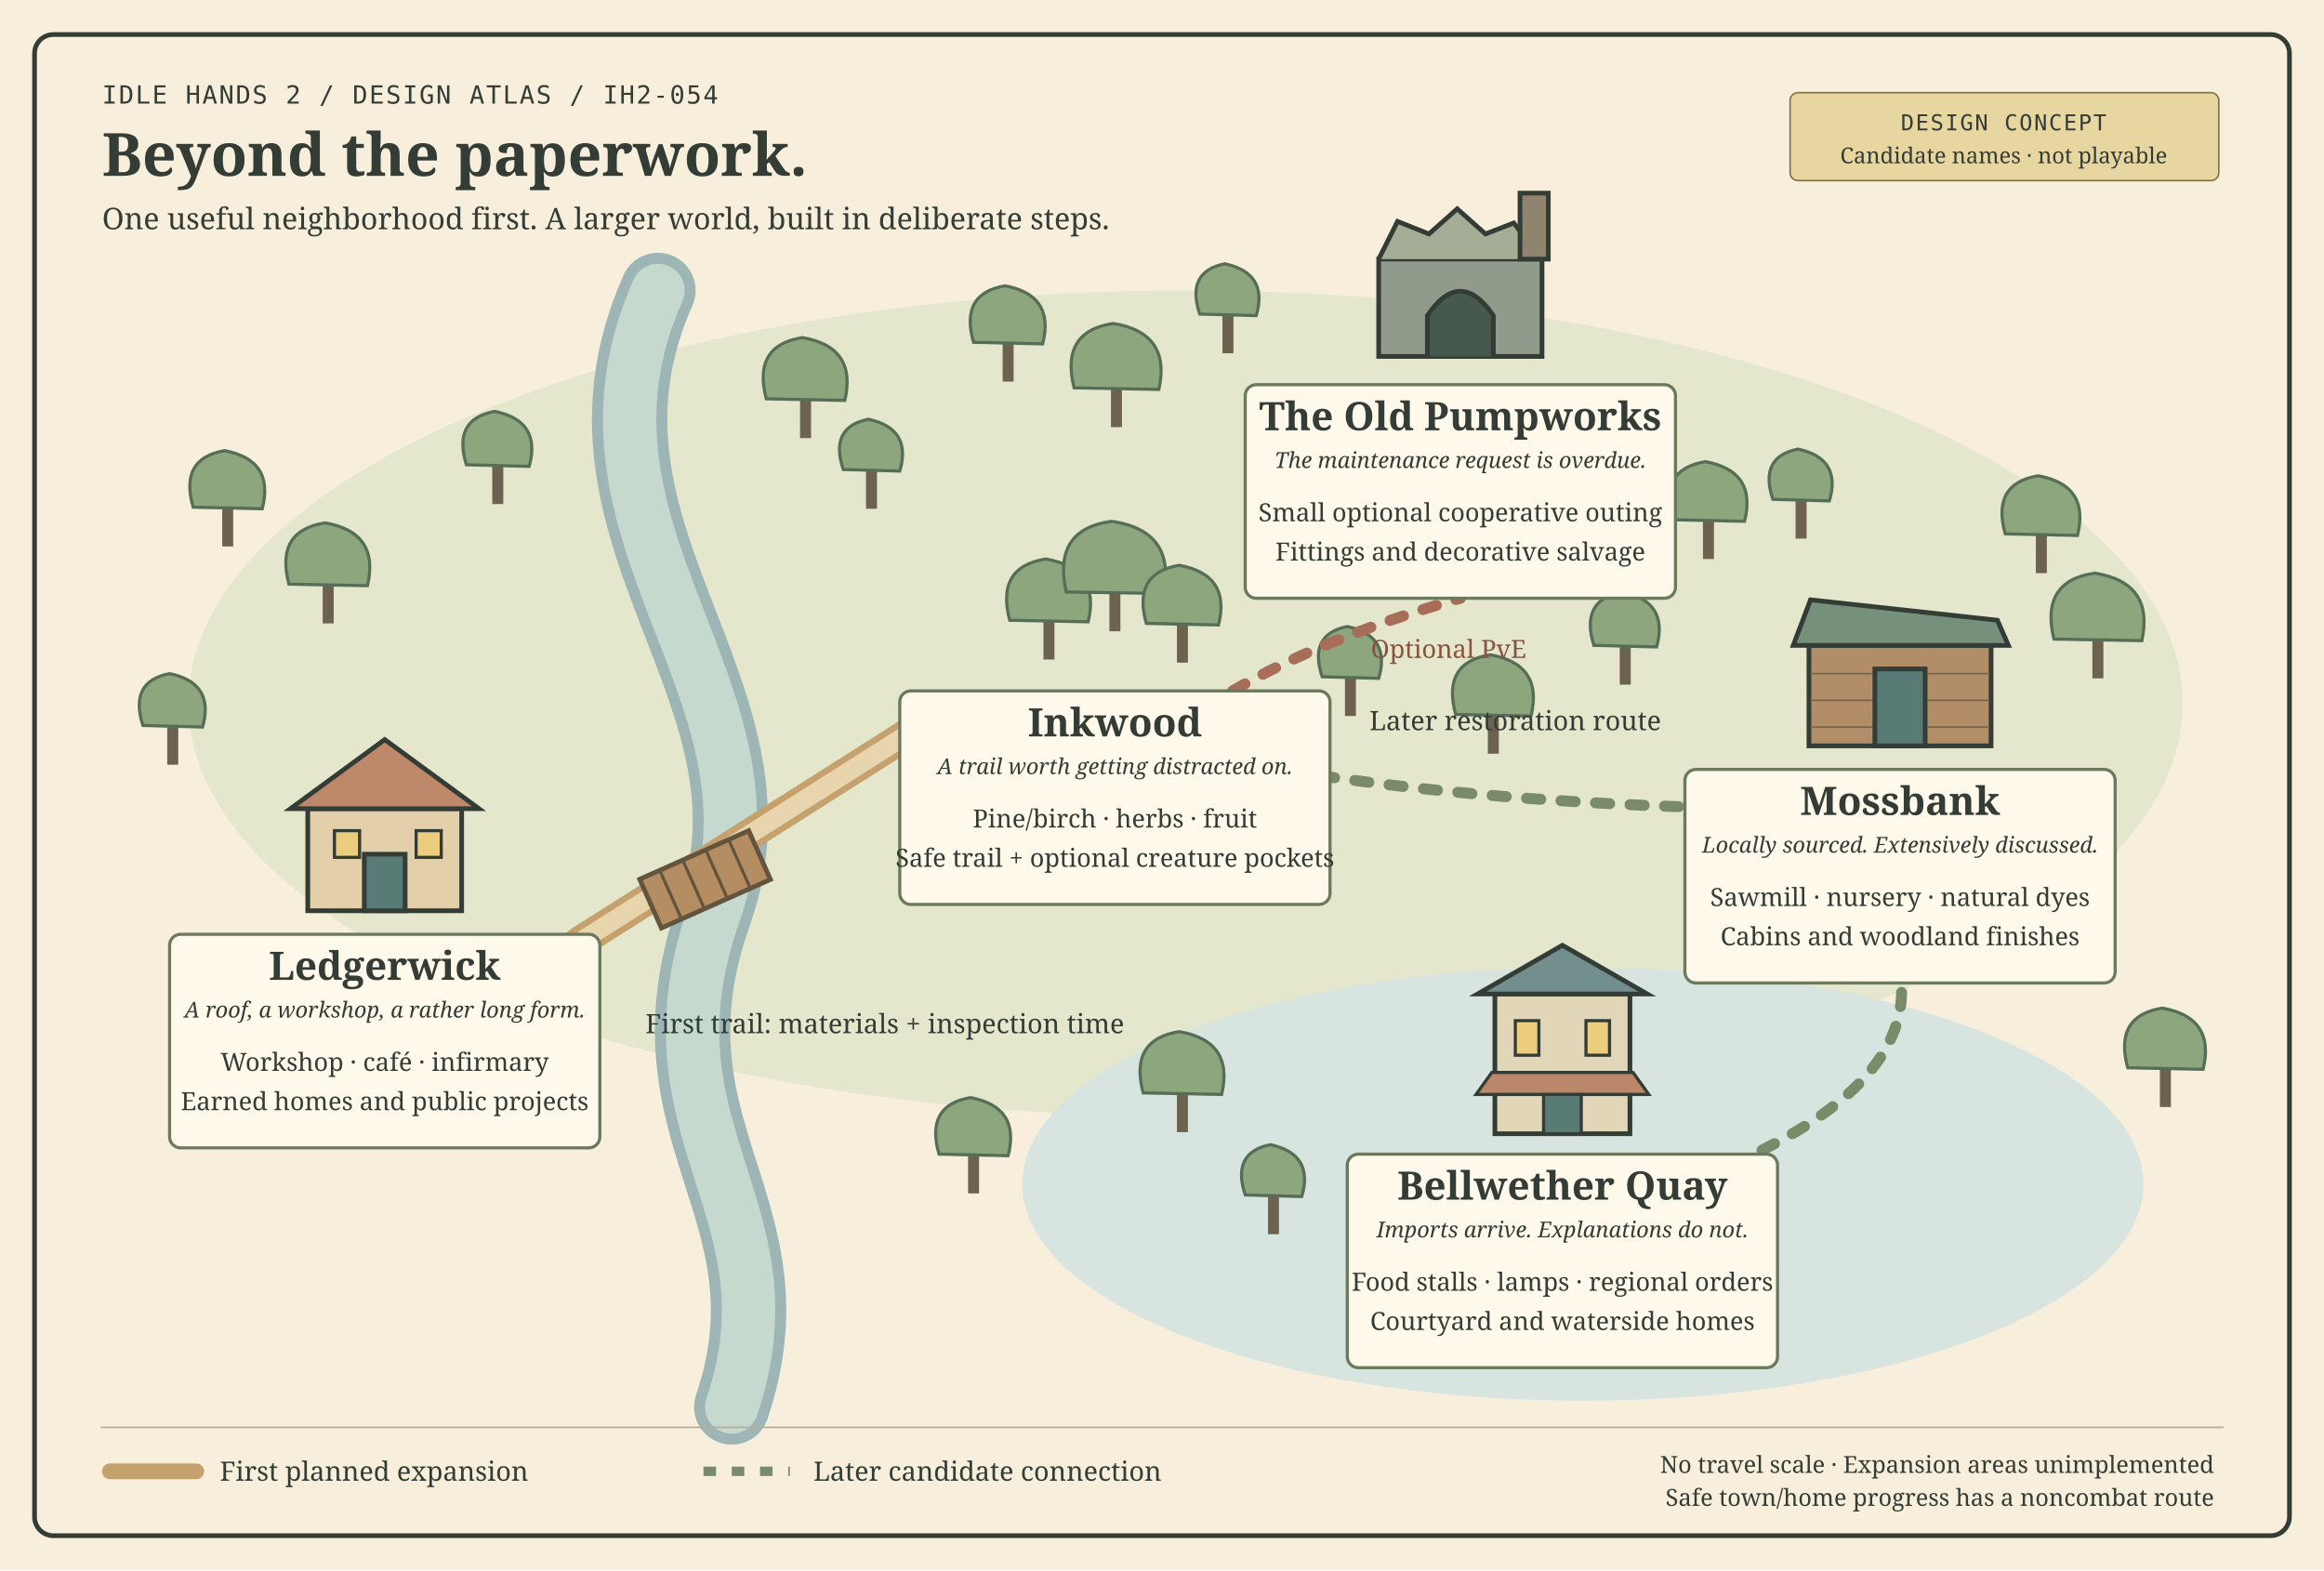
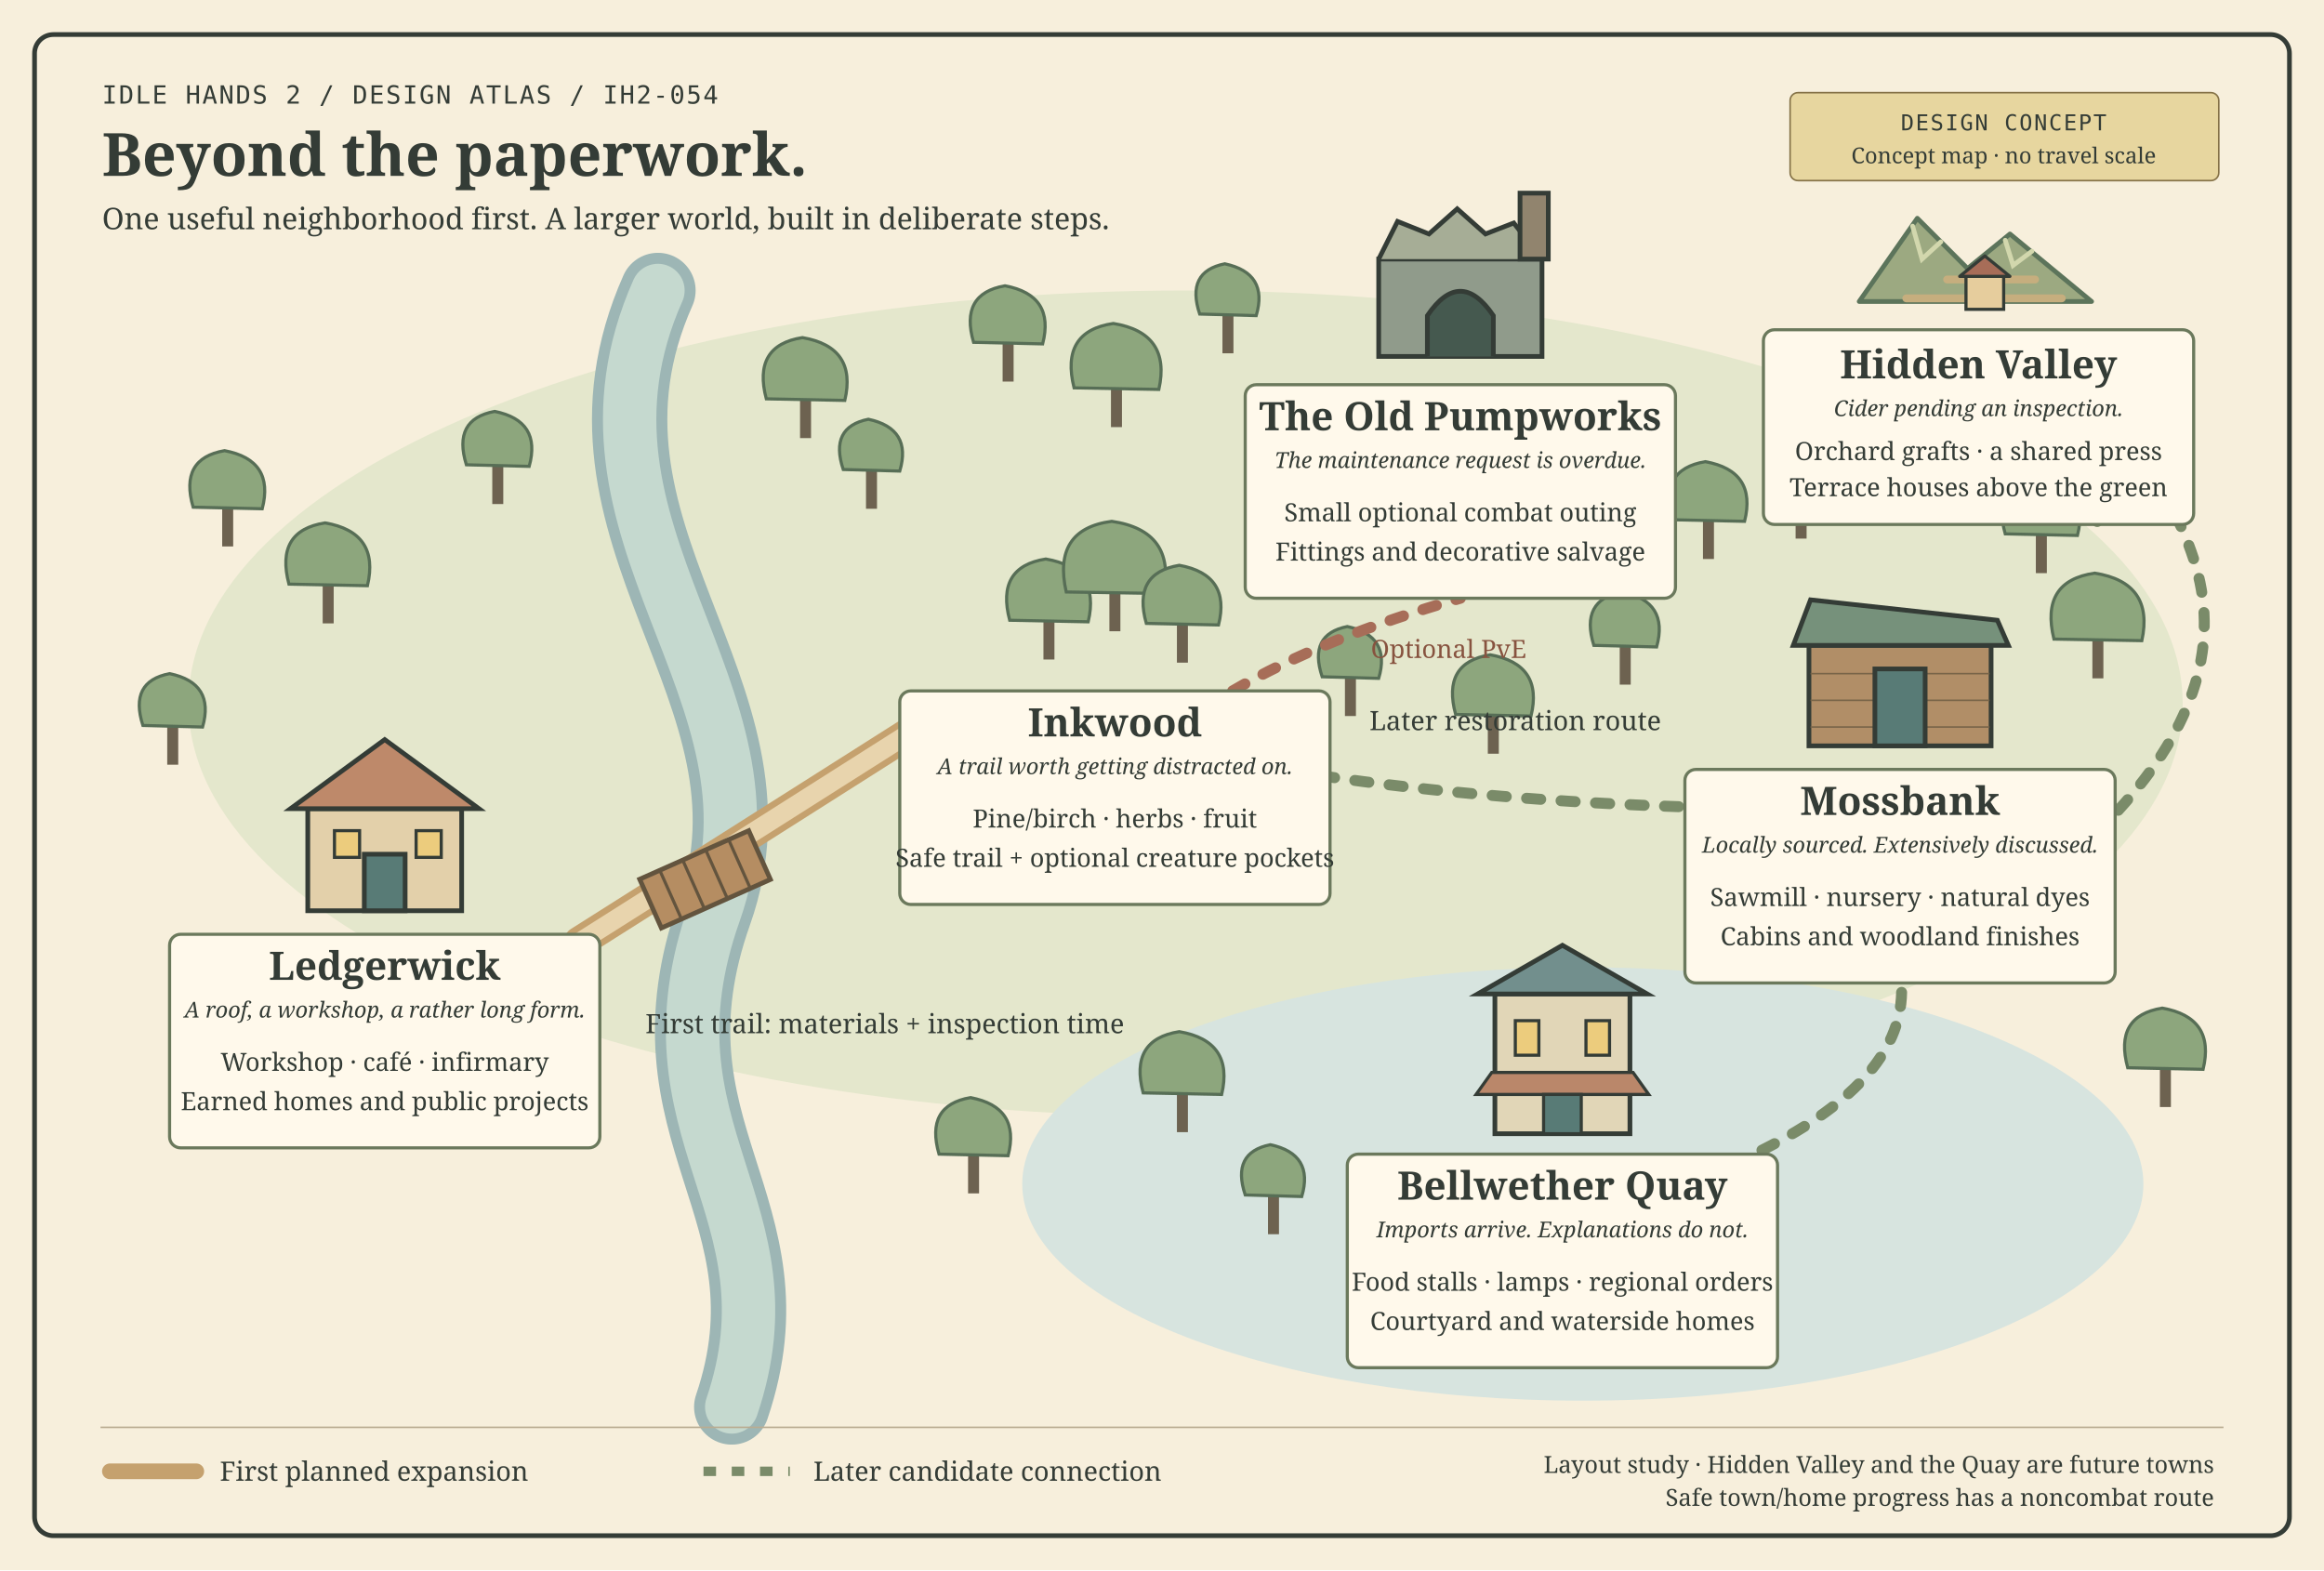
<svg xmlns="http://www.w3.org/2000/svg" width="1480" height="1000" viewBox="0 0 1480 1000" role="img" aria-labelledby="title desc">
  <rect width="1480" height="1000" fill="#f7efdc" />
  <rect x="22" y="22" width="1436" height="956" rx="12" fill="none" stroke="#343c36" stroke-width="3" />
  <style>text{fill:#343c36;font-family:Georgia,serif}.mono{font-family:monospace;letter-spacing:1px}.small{font-size:17px}.card{fill:#fff9eb;stroke:#6b795c;stroke-width:2}.road{fill:none;stroke-linecap:round;stroke-linejoin:round}</style>
  <text class="mono" x="65" y="66" font-size="16">IDLE HANDS 2 / DESIGN ATLAS / IH2-054</text>
  <text x="65" y="112" font-size="38" font-weight="bold">Beyond the paperwork.</text>
  <text x="65" y="146" font-size="19">One useful neighborhood first. A larger world, built in deliberate steps.</text>
  <rect x="1140" y="59" width="273" height="56" rx="5" fill="#e7d69f" stroke="#857247" />
  <text x="1276" y="83" text-anchor="middle" class="mono" font-size="14">DESIGN CONCEPT</text>
-   <text x="1276" y="104" text-anchor="middle" font-size="14">Candidate names · not playable</text>
+   <text x="1276" y="104" text-anchor="middle" font-size="14">Concept map · no travel scale</text>
  <ellipse cx="755" cy="448" rx="635" ry="263" fill="#e4e7cc" />
  <ellipse cx="1008" cy="754" rx="357" ry="138" fill="#d7e4df" />
  <path d="M419 185C350 340 505 440 455 581S509 769 466 896" class="road" stroke="#9db6b5" stroke-width="48" />
  <path d="M419 185C350 340 505 440 455 581S509 769 466 896" class="road" stroke="#c5d9cf" stroke-width="34" />
  <path d="M513 255v24" stroke="#6d6250" stroke-width="7" />
  <path d="M488 254Q479 220 511 215Q546 221 538 255Z" fill="#8da67d" stroke="#576e56" stroke-width="2" />
  <path d="M555 300v24" stroke="#6d6250" stroke-width="7" />
  <path d="M537 299Q528 272 553 267Q581 273 573 300Z" fill="#8da67d" stroke="#576e56" stroke-width="2" />
  <path d="M642 219v24" stroke="#6d6250" stroke-width="7" />
  <path d="M620 218Q611 187 640 182Q672 188 664 219Z" fill="#8da67d" stroke="#576e56" stroke-width="2" />
  <path d="M711 248v24" stroke="#6d6250" stroke-width="7" />
  <path d="M684 247Q675 211 709 206Q746 212 738 248Z" fill="#8da67d" stroke="#576e56" stroke-width="2" />
  <path d="M782 201v24" stroke="#6d6250" stroke-width="7" />
  <path d="M764 200Q755 173 780 168Q808 174 800 201Z" fill="#8da67d" stroke="#576e56" stroke-width="2" />
  <path d="M860 432v24" stroke="#6d6250" stroke-width="7" />
  <path d="M842 431Q833 404 858 399Q886 405 878 432Z" fill="#8da67d" stroke="#576e56" stroke-width="2" />
  <path d="M951 456v24" stroke="#6d6250" stroke-width="7" />
  <path d="M927 455Q918 422 949 417Q983 423 975 456Z" fill="#8da67d" stroke="#576e56" stroke-width="2" />
  <path d="M1035 412v24" stroke="#6d6250" stroke-width="7" />
  <path d="M1015 411Q1006 382 1033 377Q1063 383 1055 412Z" fill="#8da67d" stroke="#576e56" stroke-width="2" />
  <path d="M1088 332v24" stroke="#6d6250" stroke-width="7" />
  <path d="M1065 331Q1056 299 1086 294Q1119 300 1111 332Z" fill="#8da67d" stroke="#576e56" stroke-width="2" />
  <path d="M1147 319v24" stroke="#6d6250" stroke-width="7" />
  <path d="M1129 318Q1120 291 1145 286Q1173 292 1165 319Z" fill="#8da67d" stroke="#576e56" stroke-width="2" />
  <path d="M1300 341v24" stroke="#6d6250" stroke-width="7" />
  <path d="M1277 340Q1268 308 1298 303Q1331 309 1323 341Z" fill="#8da67d" stroke="#576e56" stroke-width="2" />
  <path d="M1336 408v24" stroke="#6d6250" stroke-width="7" />
  <path d="M1308 407Q1299 370 1334 365Q1372 371 1364 408Z" fill="#8da67d" stroke="#576e56" stroke-width="2" />
  <path d="M1379 681v24" stroke="#6d6250" stroke-width="7" />
  <path d="M1355 680Q1346 647 1377 642Q1411 648 1403 681Z" fill="#8da67d" stroke="#576e56" stroke-width="2" />
  <path d="M753 697v24" stroke="#6d6250" stroke-width="7" />
  <path d="M728 696Q719 662 751 657Q786 663 778 697Z" fill="#8da67d" stroke="#576e56" stroke-width="2" />
  <path d="M811 762v24" stroke="#6d6250" stroke-width="7" />
  <path d="M793 761Q784 734 809 729Q837 735 829 762Z" fill="#8da67d" stroke="#576e56" stroke-width="2" />
  <path d="M620 736v24" stroke="#6d6250" stroke-width="7" />
  <path d="M598 735Q589 704 618 699Q650 705 642 736Z" fill="#8da67d" stroke="#576e56" stroke-width="2" />
  <path d="M145 324v24" stroke="#6d6250" stroke-width="7" />
  <path d="M123 323Q114 292 143 287Q175 293 167 324Z" fill="#8da67d" stroke="#576e56" stroke-width="2" />
  <path d="M209 373v24" stroke="#6d6250" stroke-width="7" />
  <path d="M184 372Q175 338 207 333Q242 339 234 373Z" fill="#8da67d" stroke="#576e56" stroke-width="2" />
  <path d="M110 463v24" stroke="#6d6250" stroke-width="7" />
  <path d="M91 462Q82 434 108 429Q137 435 129 463Z" fill="#8da67d" stroke="#576e56" stroke-width="2" />
  <path d="M317 297v24" stroke="#6d6250" stroke-width="7" />
  <path d="M297 296Q288 267 315 262Q345 268 337 297Z" fill="#8da67d" stroke="#576e56" stroke-width="2" />
  <path d="M369 600Q456 545 582 465" class="road" stroke="#c5a16e" stroke-width="20" />
  <path d="M369 600Q456 545 582 465" class="road" stroke="#e8d4ad" stroke-width="12" />
  <path d="M785 440Q843 406 930 381" class="road" stroke="#a76d58" stroke-width="7" stroke-dasharray="9 13" />
  <path d="M841 494Q951 510 1077 514" class="road" stroke="#7a8b69" stroke-width="7" stroke-dasharray="9 13" />
  <path d="M1211 632Q1210 690 1117 735" class="road" stroke="#7a8b69" stroke-width="7" stroke-dasharray="9 13" />
+   <path d="M1349 516Q1423 435 1397 356T1335 333" class="road" stroke="#7a8b69" stroke-width="7" stroke-dasharray="9 13" />
  <g transform="translate(449 560) rotate(-24)">
    <rect x="-38" y="-17" width="76" height="34" fill="#b58d62" stroke="#63543e" stroke-width="3" />
    <path d="M-24-17v34M-8-17v34M8-17v34M24-17v34" stroke="#63543e" stroke-width="2" />
  </g>
  <text x="411" y="658" class="small">First trail: materials + inspection time</text>
  <text x="965" y="465" class="small" text-anchor="middle">Later restoration route</text>
  <text x="873" y="419" font-size="16" style="fill:#87533f">Optional PvE</text>
  <g data-region-id="ledgerwick" id="region-ledgerwick">
    <rect x="196" y="515" width="98" height="65" fill="#e3d0aa" stroke="#343c36" stroke-width="3" />
    <path d="M185 515L245 471l60 44Z" fill="#be896a" stroke="#343c36" stroke-width="3" />
    <rect x="232" y="544" width="26" height="36" fill="#587b76" stroke="#343c36" stroke-width="3" />
    <rect x="213" y="529" width="16" height="17" fill="#eccc7d" stroke="#343c36" stroke-width="2" />
    <rect x="265" y="529" width="16" height="17" fill="#eccc7d" stroke="#343c36" stroke-width="2" />
    <rect class="card" x="108" y="595" width="274" height="136" rx="7" />
    <text x="245" y="624" font-size="25" font-weight="bold" text-anchor="middle">Ledgerwick</text>
    <text x="245" y="648" font-size="14" font-style="italic" text-anchor="middle">A roof, a workshop, a rather long form.</text>
    <text x="245" y="682" font-size="16" text-anchor="middle">Workshop · café · infirmary</text>
    <text x="245" y="707" font-size="16" text-anchor="middle">Earned homes and public projects</text>
  </g>
  <g data-region-id="inkwood" id="region-inkwood">
    <path d="M668 396v24" stroke="#6d6250" stroke-width="7" />
    <path d="M643 395Q634 361 666 356Q701 362 693 396Z" fill="#8da67d" stroke="#576e56" stroke-width="2" />
    <path d="M710 378v24" stroke="#6d6250" stroke-width="7" />
    <path d="M679 377Q670 337 708 332Q749 338 741 378Z" fill="#8da67d" stroke="#576e56" stroke-width="2" />
    <path d="M753 398v24" stroke="#6d6250" stroke-width="7" />
    <path d="M730 397Q721 365 751 360Q784 366 776 398Z" fill="#8da67d" stroke="#576e56" stroke-width="2" />
    <rect class="card" x="573" y="440" width="274" height="136" rx="7" />
    <text x="710" y="469" font-size="25" font-weight="bold" text-anchor="middle">Inkwood</text>
    <text x="710" y="493" font-size="14" font-style="italic" text-anchor="middle">A trail worth getting distracted on.</text>
    <text x="710" y="527" font-size="16" text-anchor="middle">Pine/birch · herbs · fruit</text>
    <text x="710" y="552" font-size="16" text-anchor="middle">Safe trail + optional creature pockets</text>
  </g>
  <g data-region-id="pumpworks" id="region-pumpworks">
    <rect x="878" y="165" width="104" height="62" fill="#909b8b" stroke="#343c36" stroke-width="3" />
    <path d="M878 165l12-24 20 8 18-16 18 16 18-7 18 23" fill="#a6ad96" stroke="#343c36" stroke-width="3" />
    <path d="M909 227v-26q21-31 42 0v26" fill="#45594f" stroke="#343c36" stroke-width="3" />
    <rect x="968" y="123" width="18" height="42" fill="#91846e" stroke="#343c36" stroke-width="3" />
    <rect class="card" x="793" y="245" width="274" height="136" rx="7" />
    <text x="930" y="274" font-size="25" font-weight="bold" text-anchor="middle">The Old Pumpworks</text>
    <text x="930" y="298" font-size="14" font-style="italic" text-anchor="middle">The maintenance request is overdue.</text>
-     <text x="930" y="332" font-size="16" text-anchor="middle">Small optional cooperative outing</text>
+     <text x="930" y="332" font-size="16" text-anchor="middle">Small optional combat outing</text>
    <text x="930" y="357" font-size="16" text-anchor="middle">Fittings and decorative salvage</text>
  </g>
  <g data-region-id="mossbank" id="region-mossbank">
    <rect x="1152" y="411" width="116" height="64" fill="#b18e67" stroke="#343c36" stroke-width="3" />
    <path d="M1142 411l11-29 119 13 7 16Z" fill="#76917b" stroke="#343c36" stroke-width="3" />
    <path d="M1153 429h114m-114 17h114m-114 17h114" stroke="#796549" />
    <rect x="1194" y="426" width="32" height="49" fill="#587b76" stroke="#343c36" stroke-width="3" />
    <rect class="card" x="1073" y="490" width="274" height="136" rx="7" />
    <text x="1210" y="519" font-size="25" font-weight="bold" text-anchor="middle">Mossbank</text>
    <text x="1210" y="543" font-size="14" font-style="italic" text-anchor="middle">Locally sourced. Extensively discussed.</text>
    <text x="1210" y="577" font-size="16" text-anchor="middle">Sawmill · nursery · natural dyes</text>
    <text x="1210" y="602" font-size="16" text-anchor="middle">Cabins and woodland finishes</text>
+   </g>
+   <g data-region-id="hidden-valley" id="region-hidden-valley">
+     <path d="M1184 192l37-53 32 32 27-22 52 43z" fill="#9ca981" stroke="#5c745b" stroke-width="3" stroke-linejoin="round" />
+     <path d="M1218 144l6 21 12-11m41-1 5 16 12-9" fill="none" stroke="#d2d7ad" stroke-width="3" stroke-linecap="round" />
+     <path d="M1214 190h99m-73-12h56" fill="none" stroke="#c6ae7e" stroke-width="5" stroke-linecap="round" />
+     <rect x="1252" y="176" width="24" height="21" fill="#e6cd9d" stroke="#343c36" stroke-width="2" />
+     <path d="M1248 176l16-13 16 13z" fill="#a76d58" stroke="#343c36" stroke-width="2" stroke-linejoin="round" />
+     <rect class="card" x="1123" y="210" width="274" height="124" rx="7" />
+     <text x="1260" y="241" font-size="25" font-weight="bold" text-anchor="middle">Hidden Valley</text>
+     <text x="1260" y="265" font-size="14" font-style="italic" text-anchor="middle">Cider pending an inspection.</text>
+     <text x="1260" y="293" font-size="16" text-anchor="middle">Orchard grafts · a shared press</text>
+     <text x="1260" y="316" font-size="16" text-anchor="middle">Terrace houses above the green</text>
  </g>
  <g data-region-id="bellwether-quay" id="region-bellwether-quay">
    <rect x="952" y="633" width="86" height="89" fill="#e1d6b7" stroke="#343c36" stroke-width="3" />
    <path d="M941 633l54-31 54 31Z" fill="#728f8d" stroke="#343c36" stroke-width="3" />
    <path d="M950 683h90l10 14h-110Z" fill="#ba876a" stroke="#343c36" stroke-width="2" />
    <rect x="983" y="697" width="24" height="25" fill="#587b76" stroke="#343c36" stroke-width="2" />
    <rect x="965" y="650" width="15" height="22" fill="#eccc7d" stroke="#343c36" stroke-width="2" />
    <rect x="1010" y="650" width="15" height="22" fill="#eccc7d" stroke="#343c36" stroke-width="2" />
    <rect class="card" x="858" y="735" width="274" height="136" rx="7" />
    <text x="995" y="764" font-size="25" font-weight="bold" text-anchor="middle">Bellwether Quay</text>
    <text x="995" y="788" font-size="14" font-style="italic" text-anchor="middle">Imports arrive. Explanations do not.</text>
    <text x="995" y="822" font-size="16" text-anchor="middle">Food stalls · lamps · regional orders</text>
    <text x="995" y="847" font-size="16" text-anchor="middle">Courtyard and waterside homes</text>
  </g>
  <path d="M64 909H1416" stroke="#b9ac91" />
  <path d="M70 937h55" stroke="#c5a16e" stroke-width="10" stroke-linecap="round" />
  <text x="140" y="943" font-size="17">First planned expansion</text>
  <path d="M448 937h55" stroke="#7a8b69" stroke-width="6" stroke-dasharray="8 10" />
  <text x="518" y="943" font-size="17">Later candidate connection</text>
-   <text x="1410" y="938" font-size="15" text-anchor="end">No travel scale · Expansion areas unimplemented</text>
+   <text x="1410" y="938" font-size="15" text-anchor="end">Layout study · Hidden Valley and the Quay are future towns</text>
  <text x="1410" y="959" font-size="15" text-anchor="end">Safe town/home progress has a noncombat route</text>
</svg>
